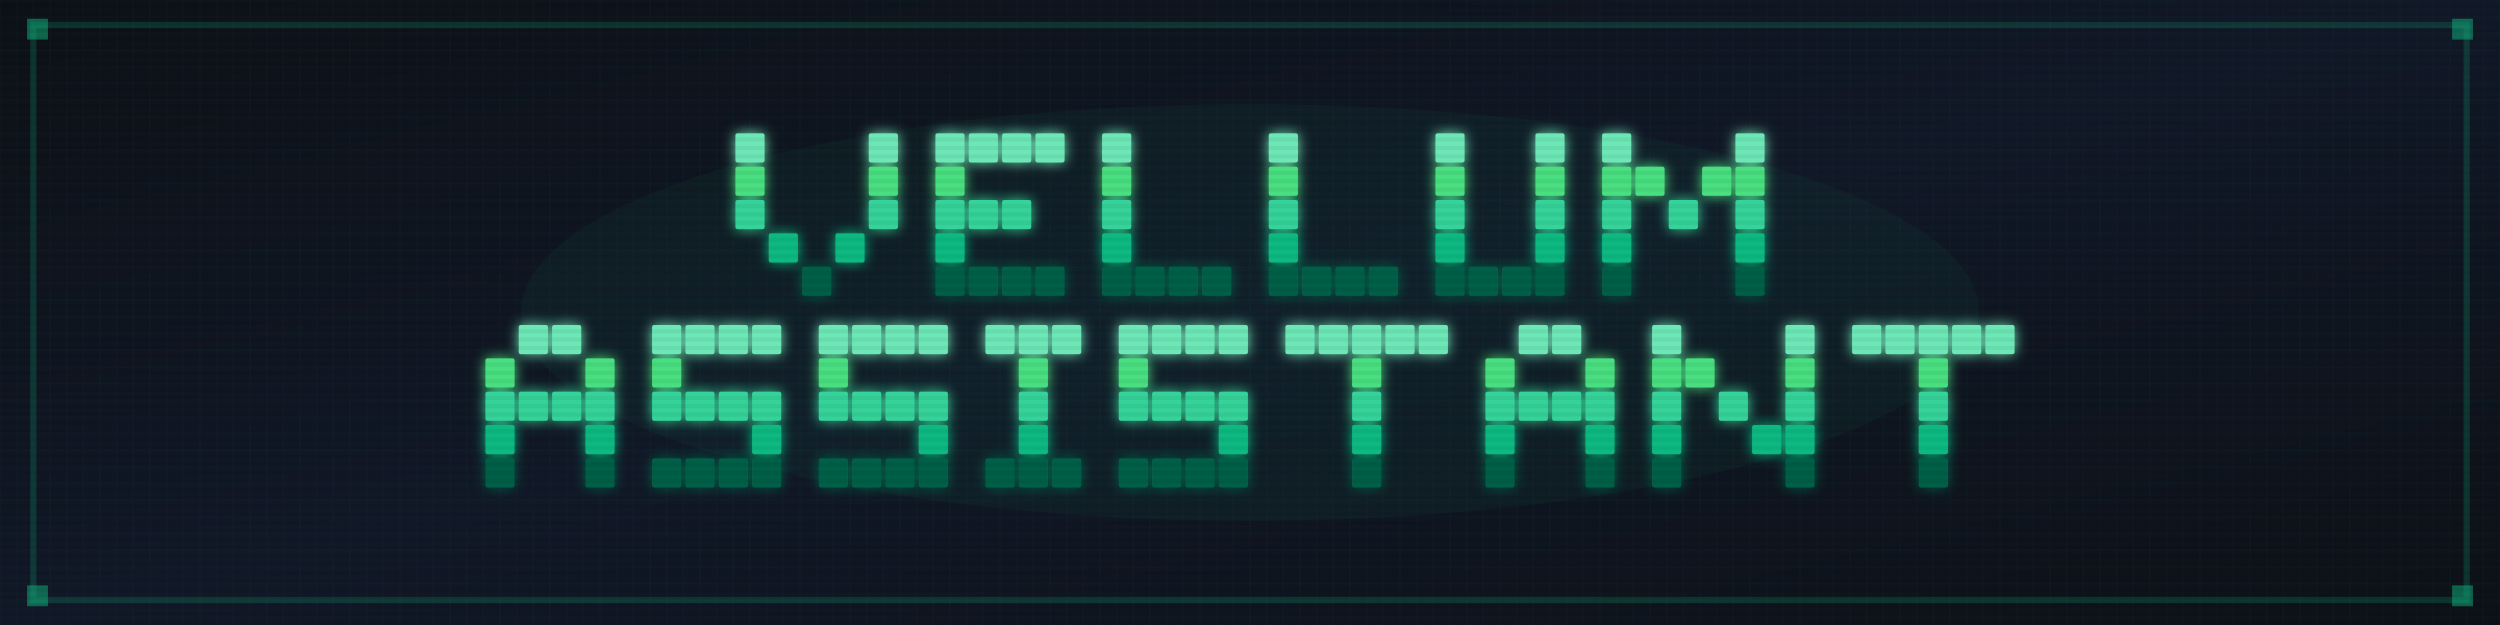
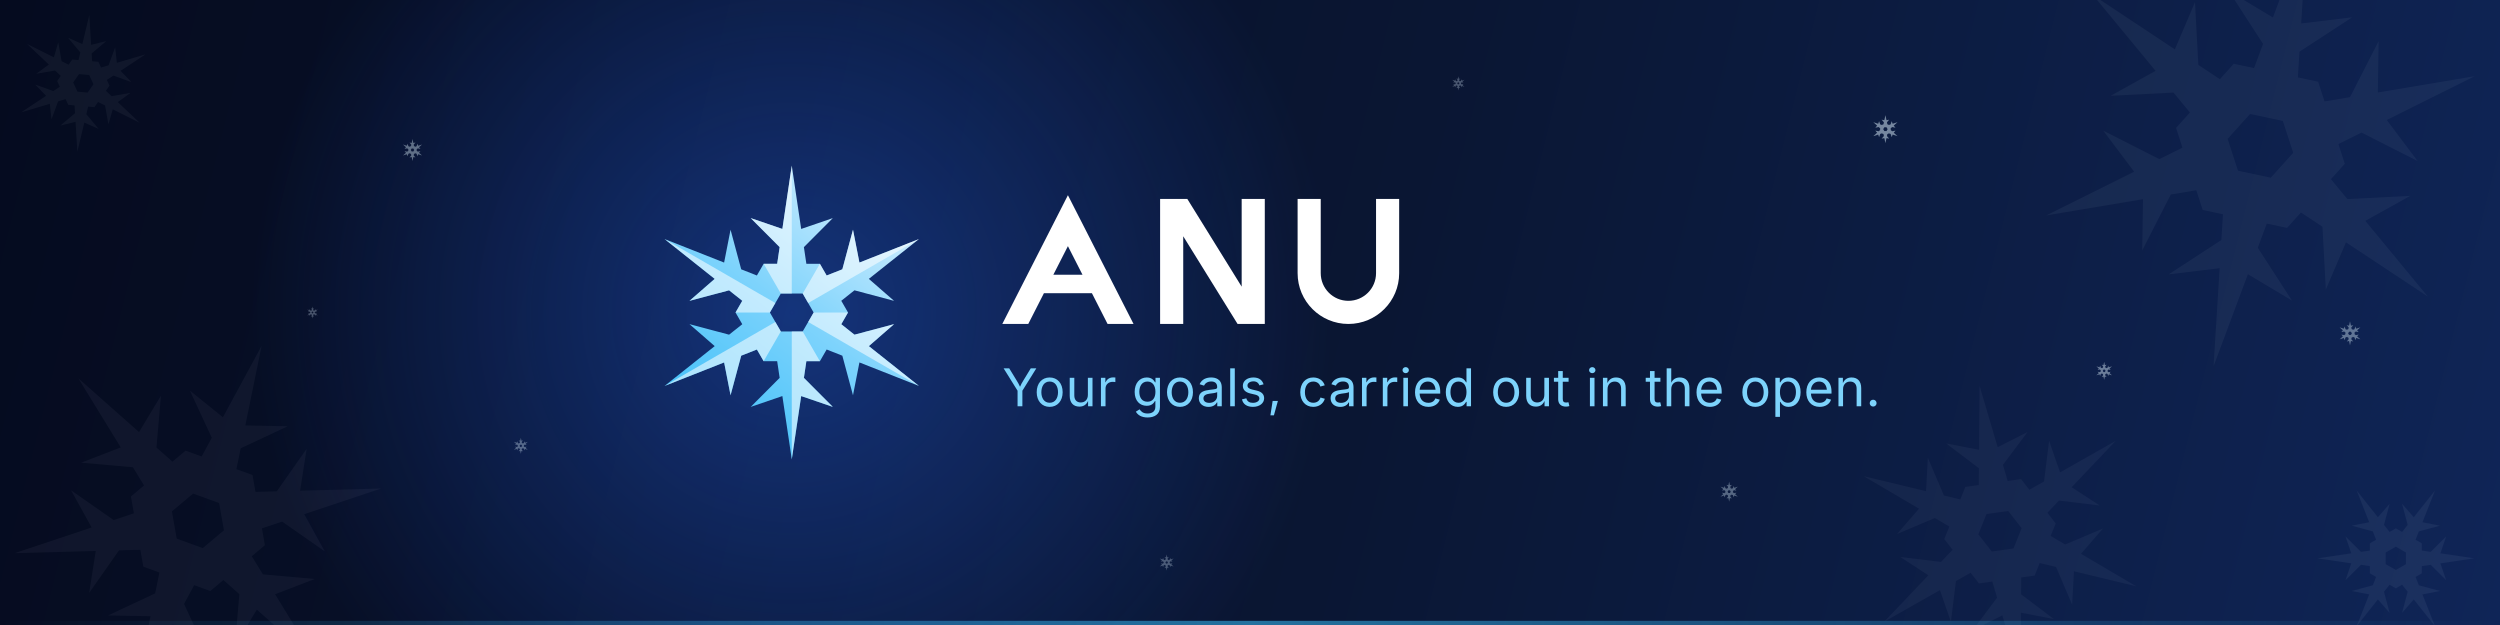
- <svg xmlns="http://www.w3.org/2000/svg" width="1200" height="300" viewBox="0 0 1200 300">
+ <svg xmlns="http://www.w3.org/2000/svg" width="1200" height="300" viewBox="0 0 1200 300" fill="none">
  <defs>
-     <linearGradient id="bgGrad" x1="0%" y1="0%" x2="100%" y2="100%">
-       <stop offset="0%" style="stop-color:#0D1117" />
-       <stop offset="50%" style="stop-color:#111827" />
-       <stop offset="100%" style="stop-color:#0D1117" />
+     <linearGradient id="banner-bg" x1="0" y1="0" x2="1200" y2="300" gradientUnits="userSpaceOnUse">
+       <stop offset="0" stop-color="#050B1F" />
+       <stop offset="0.55" stop-color="#0A1633" />
+       <stop offset="1" stop-color="#0F2557" />
    </linearGradient>
-     <filter id="glow">
-       <feGaussianBlur stdDeviation="3" result="blur" />
-       <feMerge>
-         <feMergeNode in="blur" />
-         <feMergeNode in="SourceGraphic" />
-       </feMerge>
-     </filter>
-     <pattern id="grid" x="0" y="0" width="8" height="8" patternUnits="userSpaceOnUse">
-       <rect width="8" height="8" fill="none" stroke="#10B981" stroke-width="0.3" opacity="0.07" />
-     </pattern>
-     <pattern id="scanlines" x="0" y="0" width="4" height="4" patternUnits="userSpaceOnUse">
-       <rect width="4" height="2" fill="transparent" />
-       <rect y="2" width="4" height="2" fill="#000" opacity="0.05" />
-     </pattern>
+     <radialGradient id="banner-glow" cx="380.1" cy="150" r="260" gradientUnits="userSpaceOnUse">
+       <stop offset="0" stop-color="#2563EB" stop-opacity="0.42" />
+       <stop offset="1" stop-color="#2563EB" stop-opacity="0" />
+     </radialGradient>
+     <linearGradient id="banner-rule" x1="0" y1="0" x2="1200" y2="0" gradientUnits="userSpaceOnUse">
+       <stop offset="0" stop-color="#38BDF8" stop-opacity="0" />
+       <stop offset="0.5" stop-color="#38BDF8" stop-opacity="0.55" />
+       <stop offset="1" stop-color="#38BDF8" stop-opacity="0" />
+     </linearGradient>
+     <linearGradient id="banner-mark" x1="16" y1="94" x2="84" y2="6" gradientUnits="userSpaceOnUse">
+       <stop offset="0" stop-color="#38BDF8" />
+       <stop offset="0.5" stop-color="#7DD3FC" />
+       <stop offset="1" stop-color="#E0F2FE" />
+     </linearGradient>
  </defs>
-   <rect width="1200" height="300" fill="url(#bgGrad)" />
-   <rect width="1200" height="300" fill="url(#grid)" />
-   <ellipse cx="600" cy="150" rx="350" ry="100" fill="#10B981" opacity="0.05" />
-   <rect x="16" y="12" width="1168" height="276" fill="none" stroke="#10B981" stroke-width="3" opacity="0.2" rx="0" />
-   <rect x="13" y="9" width="10" height="10" fill="#10B981" opacity="0.5" />
-   <rect x="1177" y="9" width="10" height="10" fill="#10B981" opacity="0.5" />
-   <rect x="13" y="281" width="10" height="10" fill="#10B981" opacity="0.5" />
-   <rect x="1177" y="281" width="10" height="10" fill="#10B981" opacity="0.5" />
-   <g filter="url(#glow)">
-     <rect x="353" y="64" width="14" height="14" fill="#6EE7B7" rx="1" />
-     <rect x="417" y="64" width="14" height="14" fill="#6EE7B7" rx="1" />
-     <rect x="449" y="64" width="14" height="14" fill="#6EE7B7" rx="1" />
-     <rect x="465" y="64" width="14" height="14" fill="#6EE7B7" rx="1" />
-     <rect x="481" y="64" width="14" height="14" fill="#6EE7B7" rx="1" />
-     <rect x="497" y="64" width="14" height="14" fill="#6EE7B7" rx="1" />
-     <rect x="529" y="64" width="14" height="14" fill="#6EE7B7" rx="1" />
-     <rect x="609" y="64" width="14" height="14" fill="#6EE7B7" rx="1" />
-     <rect x="689" y="64" width="14" height="14" fill="#6EE7B7" rx="1" />
-     <rect x="737" y="64" width="14" height="14" fill="#6EE7B7" rx="1" />
-     <rect x="769" y="64" width="14" height="14" fill="#6EE7B7" rx="1" />
-     <rect x="833" y="64" width="14" height="14" fill="#6EE7B7" rx="1" />
-     <rect x="353" y="80" width="14" height="14" fill="#4ADE80" rx="1" />
-     <rect x="417" y="80" width="14" height="14" fill="#4ADE80" rx="1" />
-     <rect x="449" y="80" width="14" height="14" fill="#4ADE80" rx="1" />
-     <rect x="529" y="80" width="14" height="14" fill="#4ADE80" rx="1" />
-     <rect x="609" y="80" width="14" height="14" fill="#4ADE80" rx="1" />
-     <rect x="689" y="80" width="14" height="14" fill="#4ADE80" rx="1" />
-     <rect x="737" y="80" width="14" height="14" fill="#4ADE80" rx="1" />
-     <rect x="769" y="80" width="14" height="14" fill="#4ADE80" rx="1" />
-     <rect x="785" y="80" width="14" height="14" fill="#4ADE80" rx="1" />
-     <rect x="817" y="80" width="14" height="14" fill="#4ADE80" rx="1" />
-     <rect x="833" y="80" width="14" height="14" fill="#4ADE80" rx="1" />
-     <rect x="353" y="96" width="14" height="14" fill="#34D399" rx="1" />
-     <rect x="417" y="96" width="14" height="14" fill="#34D399" rx="1" />
-     <rect x="449" y="96" width="14" height="14" fill="#34D399" rx="1" />
-     <rect x="465" y="96" width="14" height="14" fill="#34D399" rx="1" />
-     <rect x="481" y="96" width="14" height="14" fill="#34D399" rx="1" />
-     <rect x="529" y="96" width="14" height="14" fill="#34D399" rx="1" />
-     <rect x="609" y="96" width="14" height="14" fill="#34D399" rx="1" />
-     <rect x="689" y="96" width="14" height="14" fill="#34D399" rx="1" />
-     <rect x="737" y="96" width="14" height="14" fill="#34D399" rx="1" />
-     <rect x="769" y="96" width="14" height="14" fill="#34D399" rx="1" />
-     <rect x="801" y="96" width="14" height="14" fill="#34D399" rx="1" />
-     <rect x="833" y="96" width="14" height="14" fill="#34D399" rx="1" />
-     <rect x="369" y="112" width="14" height="14" fill="#10B981" rx="1" />
-     <rect x="401" y="112" width="14" height="14" fill="#10B981" rx="1" />
-     <rect x="449" y="112" width="14" height="14" fill="#10B981" rx="1" />
-     <rect x="529" y="112" width="14" height="14" fill="#10B981" rx="1" />
-     <rect x="609" y="112" width="14" height="14" fill="#10B981" rx="1" />
-     <rect x="689" y="112" width="14" height="14" fill="#10B981" rx="1" />
-     <rect x="737" y="112" width="14" height="14" fill="#10B981" rx="1" />
-     <rect x="769" y="112" width="14" height="14" fill="#10B981" rx="1" />
-     <rect x="833" y="112" width="14" height="14" fill="#10B981" rx="1" />
-     <rect x="385" y="128" width="14" height="14" fill="#065F46" rx="1" />
-     <rect x="449" y="128" width="14" height="14" fill="#065F46" rx="1" />
-     <rect x="465" y="128" width="14" height="14" fill="#065F46" rx="1" />
-     <rect x="481" y="128" width="14" height="14" fill="#065F46" rx="1" />
-     <rect x="497" y="128" width="14" height="14" fill="#065F46" rx="1" />
-     <rect x="529" y="128" width="14" height="14" fill="#065F46" rx="1" />
-     <rect x="545" y="128" width="14" height="14" fill="#065F46" rx="1" />
-     <rect x="561" y="128" width="14" height="14" fill="#065F46" rx="1" />
-     <rect x="577" y="128" width="14" height="14" fill="#065F46" rx="1" />
-     <rect x="609" y="128" width="14" height="14" fill="#065F46" rx="1" />
-     <rect x="625" y="128" width="14" height="14" fill="#065F46" rx="1" />
-     <rect x="641" y="128" width="14" height="14" fill="#065F46" rx="1" />
-     <rect x="657" y="128" width="14" height="14" fill="#065F46" rx="1" />
-     <rect x="689" y="128" width="14" height="14" fill="#065F46" rx="1" />
-     <rect x="705" y="128" width="14" height="14" fill="#065F46" rx="1" />
-     <rect x="721" y="128" width="14" height="14" fill="#065F46" rx="1" />
-     <rect x="737" y="128" width="14" height="14" fill="#065F46" rx="1" />
-     <rect x="769" y="128" width="14" height="14" fill="#065F46" rx="1" />
-     <rect x="833" y="128" width="14" height="14" fill="#065F46" rx="1" />
+   <rect width="1200" height="300" fill="url(#banner-bg)" />
+   <rect width="1200" height="300" fill="url(#banner-glow)" />
+   <path d="M9.3 73.5L25.34 60.76L17.26 53.72L29.94 57.1L34.16 53.75L32 50L34.16 46.25L29.94 42.9L17.26 46.28L25.34 39.24L9.3 26.5L28.35 34.02L30.41 23.51L33.82 36.18L38.84 38.16L41 34.41L45.33 34.41L46.12 29.08L36.86 19.79L46.99 23.26L50 3L53.01 23.26L63.14 19.79L53.88 29.08L54.67 34.41L59 34.41L61.16 38.16L66.18 36.18L69.59 23.51L71.65 34.02L90.7 26.5L74.66 39.24L82.74 46.28L70.06 42.9L65.84 46.25L68 50L65.84 53.75L70.06 57.1L82.74 53.72L74.66 60.76L90.7 73.5L71.65 65.98L69.59 76.49L66.18 63.82L61.16 61.84L59 65.59L54.67 65.59L53.88 70.92L63.14 80.21L53.01 76.74L50 97L46.99 76.74L36.86 80.21L46.12 70.92L45.33 65.59L41 65.59L38.84 61.84L33.82 63.82L30.41 76.49L28.35 65.98ZM43 50L46.5 56.06L53.5 56.06L57 50L53.5 43.94L46.5 43.94Z" fill="#E0F2FE" fill-opacity="0.05" transform="translate(1085 70) rotate(12) scale(2.3) translate(-50 -50)" />
+   <path d="M9.3 73.5L25.34 60.76L17.26 53.72L29.94 57.1L34.16 53.75L32 50L34.16 46.25L29.94 42.9L17.26 46.28L25.34 39.24L9.3 26.5L28.35 34.02L30.41 23.51L33.82 36.18L38.84 38.16L41 34.41L45.33 34.41L46.12 29.08L36.86 19.79L46.99 23.26L50 3L53.01 23.26L63.14 19.79L53.88 29.08L54.67 34.41L59 34.41L61.16 38.16L66.18 36.18L69.59 23.51L71.65 34.02L90.7 26.5L74.66 39.24L82.74 46.28L70.06 42.9L65.84 46.25L68 50L65.84 53.75L70.06 57.1L82.74 53.72L74.66 60.76L90.7 73.5L71.65 65.98L69.59 76.49L66.18 63.82L61.16 61.84L59 65.59L54.67 65.59L53.88 70.92L63.14 80.21L53.01 76.74L50 97L46.99 76.74L36.86 80.21L46.12 70.92L45.33 65.59L41 65.59L38.84 61.84L33.82 63.82L30.41 76.49L28.35 65.98ZM43 50L46.5 56.06L53.5 56.06L57 50L53.5 43.94L46.5 43.94Z" fill="#E0F2FE" fill-opacity="0.045" transform="translate(960 255) rotate(-8) scale(1.5) translate(-50 -50)" />
+   <path d="M9.3 73.5L25.34 60.76L17.26 53.72L29.94 57.1L34.16 53.75L32 50L34.16 46.25L29.94 42.9L17.26 46.28L25.34 39.24L9.3 26.5L28.35 34.02L30.41 23.51L33.82 36.18L38.84 38.16L41 34.41L45.33 34.41L46.12 29.08L36.86 19.79L46.99 23.26L50 3L53.01 23.26L63.14 19.79L53.88 29.08L54.67 34.41L59 34.41L61.16 38.16L66.18 36.18L69.59 23.51L71.65 34.02L90.7 26.5L74.66 39.24L82.74 46.28L70.06 42.9L65.84 46.25L68 50L65.84 53.75L70.06 57.1L82.74 53.72L74.66 60.76L90.7 73.5L71.65 65.98L69.59 76.49L66.18 63.82L61.16 61.84L59 65.59L54.67 65.59L53.88 70.92L63.14 80.21L53.01 76.74L50 97L46.99 76.74L36.86 80.21L46.12 70.92L45.33 65.59L41 65.59L38.84 61.84L33.82 63.82L30.41 76.49L28.35 65.98ZM43 50L46.5 56.06L53.5 56.06L57 50L53.5 43.94L46.5 43.94Z" fill="#E0F2FE" fill-opacity="0.045" transform="translate(95 250) rotate(20) scale(1.9) translate(-50 -50)" />
+   <path d="M9.3 73.5L25.34 60.76L17.26 53.72L29.94 57.1L34.16 53.75L32 50L34.16 46.25L29.94 42.9L17.26 46.28L25.34 39.24L9.3 26.5L28.35 34.02L30.41 23.51L33.82 36.18L38.84 38.16L41 34.41L45.33 34.41L46.12 29.08L36.86 19.79L46.99 23.26L50 3L53.01 23.26L63.14 19.79L53.88 29.08L54.67 34.41L59 34.41L61.16 38.16L66.18 36.18L69.59 23.51L71.65 34.02L90.7 26.5L74.66 39.24L82.74 46.28L70.06 42.9L65.84 46.25L68 50L65.84 53.75L70.06 57.1L82.74 53.72L74.66 60.76L90.7 73.5L71.65 65.98L69.59 76.49L66.18 63.82L61.16 61.84L59 65.59L54.67 65.59L53.88 70.92L63.14 80.21L53.01 76.74L50 97L46.99 76.74L36.86 80.21L46.12 70.92L45.33 65.59L41 65.59L38.84 61.84L33.82 63.82L30.41 76.49L28.35 65.98ZM43 50L46.5 56.06L53.5 56.06L57 50L53.5 43.94L46.5 43.94Z" fill="#E0F2FE" fill-opacity="0.06" transform="translate(1150 268) rotate(30) scale(0.8) translate(-50 -50)" />
+   <path d="M9.3 73.5L25.34 60.76L17.26 53.72L29.94 57.1L34.16 53.75L32 50L34.16 46.25L29.94 42.9L17.26 46.28L25.34 39.24L9.3 26.5L28.35 34.02L30.41 23.51L33.82 36.18L38.84 38.16L41 34.41L45.33 34.41L46.12 29.08L36.86 19.79L46.99 23.26L50 3L53.01 23.26L63.14 19.79L53.88 29.08L54.67 34.41L59 34.41L61.16 38.16L66.18 36.18L69.59 23.51L71.65 34.02L90.7 26.5L74.66 39.24L82.74 46.28L70.06 42.9L65.84 46.25L68 50L65.84 53.75L70.06 57.1L82.74 53.72L74.66 60.76L90.7 73.5L71.65 65.98L69.59 76.49L66.18 63.82L61.16 61.84L59 65.59L54.67 65.59L53.88 70.92L63.14 80.21L53.01 76.74L50 97L46.99 76.74L36.86 80.21L46.12 70.92L45.33 65.59L41 65.59L38.84 61.84L33.82 63.82L30.41 76.49L28.35 65.98ZM43 50L46.5 56.06L53.5 56.06L57 50L53.5 43.94L46.5 43.94Z" fill="#E0F2FE" fill-opacity="0.05" transform="translate(40 40) rotate(5) scale(0.7) translate(-50 -50)" />
+   <path d="M8.43 26L25.24 31.46L28.35 22.5L32.25 33.74L39.1 35.97L40.5 33.55L43.3 33.55L44.8 26.49L37.01 17.5L46.33 19.29L50 2L53.67 19.29L62.99 17.5L55.2 26.49L56.7 33.55L59.5 33.55L60.9 35.97L67.75 33.74L71.65 22.5L74.76 31.46L91.57 26L78.43 37.83L84.64 45L72.96 42.75L67.6 47.58L69 50L67.6 52.42L72.96 57.25L84.64 55L78.43 62.17L91.57 74L74.76 68.54L71.65 77.5L67.75 66.26L60.9 64.03L59.5 66.45L56.7 66.45L55.2 73.51L62.99 82.5L53.67 80.71L50 98L46.33 80.71L37.01 82.5L44.8 73.51L43.3 66.45L40.5 66.45L39.1 64.03L32.25 66.26L28.35 77.5L25.24 68.54L8.43 74L21.57 62.17L15.36 55L27.04 57.25L32.4 52.42L31 50L32.4 47.58L27.04 42.75L15.36 45L21.57 37.83ZM42.5 50L46.25 56.5L53.75 56.5L57.5 50L53.75 43.5L46.25 43.5Z" fill="#E0F2FE" fill-opacity="0.5" transform="translate(905 62) scale(0.14) translate(-50 -50)" />
+   <path d="M8.43 26L25.24 31.46L28.35 22.5L32.25 33.74L39.1 35.97L40.5 33.55L43.3 33.55L44.8 26.49L37.01 17.5L46.33 19.29L50 2L53.67 19.29L62.99 17.5L55.2 26.49L56.7 33.55L59.5 33.55L60.9 35.97L67.75 33.74L71.65 22.5L74.76 31.46L91.57 26L78.43 37.83L84.64 45L72.96 42.75L67.6 47.58L69 50L67.6 52.42L72.96 57.25L84.64 55L78.43 62.17L91.57 74L74.76 68.54L71.65 77.5L67.75 66.26L60.9 64.03L59.5 66.45L56.7 66.45L55.2 73.51L62.99 82.5L53.67 80.71L50 98L46.33 80.71L37.01 82.5L44.8 73.51L43.3 66.45L40.5 66.45L39.1 64.03L32.25 66.26L28.35 77.5L25.24 68.54L8.43 74L21.57 62.17L15.36 55L27.04 57.25L32.4 52.42L31 50L32.4 47.58L27.04 42.75L15.36 45L21.57 37.83ZM42.5 50L46.25 56.5L53.75 56.5L57.5 50L53.75 43.5L46.25 43.5Z" fill="#E0F2FE" fill-opacity="0.45" transform="translate(1010 178) scale(0.09) translate(-50 -50)" />
+   <path d="M8.43 26L25.24 31.46L28.35 22.5L32.25 33.74L39.1 35.97L40.5 33.55L43.3 33.55L44.8 26.49L37.01 17.5L46.33 19.29L50 2L53.67 19.29L62.99 17.5L55.2 26.49L56.7 33.55L59.5 33.55L60.9 35.97L67.75 33.74L71.65 22.5L74.76 31.46L91.57 26L78.43 37.83L84.64 45L72.96 42.75L67.6 47.58L69 50L67.6 52.42L72.96 57.25L84.64 55L78.43 62.17L91.57 74L74.76 68.54L71.65 77.5L67.75 66.26L60.9 64.03L59.5 66.45L56.7 66.45L55.2 73.51L62.99 82.5L53.67 80.71L50 98L46.33 80.71L37.01 82.5L44.8 73.51L43.3 66.45L40.5 66.45L39.1 64.03L32.25 66.26L28.35 77.5L25.24 68.54L8.43 74L21.57 62.17L15.36 55L27.04 57.25L32.4 52.42L31 50L32.4 47.58L27.04 42.75L15.36 45L21.57 37.83ZM42.5 50L46.25 56.5L53.75 56.5L57.5 50L53.75 43.5L46.25 43.5Z" fill="#E0F2FE" fill-opacity="0.35" transform="translate(830 236) scale(0.1) translate(-50 -50)" />
+   <path d="M8.43 26L25.24 31.46L28.35 22.5L32.25 33.74L39.1 35.97L40.5 33.55L43.3 33.55L44.8 26.49L37.01 17.5L46.33 19.29L50 2L53.67 19.29L62.99 17.5L55.2 26.49L56.7 33.55L59.5 33.55L60.9 35.97L67.75 33.74L71.65 22.5L74.76 31.46L91.57 26L78.43 37.83L84.64 45L72.96 42.75L67.6 47.58L69 50L67.6 52.42L72.96 57.25L84.64 55L78.43 62.17L91.57 74L74.76 68.54L71.65 77.5L67.75 66.26L60.9 64.03L59.5 66.45L56.7 66.45L55.2 73.51L62.99 82.5L53.67 80.71L50 98L46.33 80.71L37.01 82.5L44.8 73.51L43.3 66.45L40.5 66.45L39.1 64.03L32.25 66.26L28.35 77.5L25.24 68.54L8.43 74L21.57 62.17L15.36 55L27.04 57.25L32.4 52.42L31 50L32.4 47.58L27.04 42.75L15.36 45L21.57 37.83ZM42.5 50L46.25 56.5L53.75 56.5L57.5 50L53.75 43.5L46.25 43.5Z" fill="#E0F2FE" fill-opacity="0.4" transform="translate(198 72) scale(0.11) translate(-50 -50)" />
+   <path d="M8.43 26L25.24 31.46L28.35 22.5L32.25 33.74L39.1 35.97L40.5 33.55L43.3 33.55L44.8 26.49L37.01 17.5L46.33 19.29L50 2L53.67 19.29L62.99 17.5L55.2 26.49L56.7 33.55L59.5 33.55L60.9 35.97L67.75 33.74L71.65 22.5L74.76 31.46L91.57 26L78.43 37.83L84.64 45L72.96 42.75L67.6 47.58L69 50L67.6 52.42L72.96 57.25L84.64 55L78.43 62.17L91.57 74L74.76 68.54L71.65 77.5L67.75 66.26L60.9 64.03L59.5 66.45L56.7 66.45L55.2 73.51L62.99 82.5L53.67 80.71L50 98L46.33 80.71L37.01 82.5L44.8 73.51L43.3 66.45L40.5 66.45L39.1 64.03L32.25 66.26L28.35 77.5L25.24 68.54L8.43 74L21.57 62.17L15.36 55L27.04 57.25L32.4 52.42L31 50L32.4 47.58L27.04 42.75L15.36 45L21.57 37.83ZM42.5 50L46.25 56.5L53.75 56.5L57.5 50L53.75 43.5L46.25 43.5Z" fill="#E0F2FE" fill-opacity="0.35" transform="translate(250 214) scale(0.08) translate(-50 -50)" />
+   <path d="M8.43 26L25.24 31.46L28.35 22.5L32.25 33.74L39.1 35.97L40.5 33.55L43.3 33.55L44.8 26.49L37.01 17.5L46.33 19.29L50 2L53.67 19.29L62.99 17.5L55.2 26.49L56.7 33.55L59.5 33.55L60.9 35.97L67.75 33.74L71.65 22.5L74.76 31.46L91.57 26L78.43 37.83L84.64 45L72.96 42.75L67.6 47.58L69 50L67.6 52.42L72.96 57.25L84.64 55L78.43 62.17L91.57 74L74.76 68.54L71.65 77.5L67.75 66.26L60.9 64.03L59.5 66.45L56.7 66.45L55.2 73.51L62.99 82.5L53.67 80.71L50 98L46.33 80.71L37.01 82.5L44.8 73.51L43.3 66.45L40.5 66.45L39.1 64.03L32.25 66.26L28.35 77.5L25.24 68.54L8.43 74L21.57 62.17L15.36 55L27.04 57.25L32.4 52.42L31 50L32.4 47.58L27.04 42.75L15.36 45L21.57 37.83ZM42.5 50L46.25 56.5L53.75 56.5L57.5 50L53.75 43.5L46.25 43.5Z" fill="#E0F2FE" fill-opacity="0.4" transform="translate(1128 160) scale(0.12) translate(-50 -50)" />
+   <path d="M8.43 26L25.24 31.46L28.35 22.5L32.25 33.74L39.1 35.97L40.5 33.55L43.3 33.55L44.8 26.49L37.01 17.5L46.33 19.29L50 2L53.67 19.29L62.99 17.5L55.2 26.49L56.7 33.55L59.5 33.55L60.9 35.97L67.75 33.74L71.65 22.5L74.76 31.46L91.57 26L78.43 37.83L84.64 45L72.96 42.75L67.6 47.58L69 50L67.6 52.42L72.96 57.25L84.64 55L78.43 62.17L91.57 74L74.76 68.54L71.65 77.5L67.75 66.26L60.9 64.03L59.5 66.45L56.7 66.45L55.2 73.51L62.99 82.5L53.67 80.71L50 98L46.33 80.71L37.01 82.5L44.8 73.51L43.3 66.45L40.5 66.45L39.1 64.03L32.25 66.26L28.35 77.5L25.24 68.54L8.43 74L21.57 62.17L15.36 55L27.04 57.25L32.4 52.42L31 50L32.4 47.58L27.04 42.75L15.36 45L21.57 37.83ZM42.5 50L46.25 56.5L53.75 56.5L57.5 50L53.75 43.5L46.25 43.5Z" fill="#E0F2FE" fill-opacity="0.3" transform="translate(700 40) scale(0.07) translate(-50 -50)" />
+   <path d="M8.43 26L25.24 31.46L28.35 22.5L32.25 33.74L39.1 35.97L40.5 33.55L43.3 33.55L44.8 26.49L37.01 17.5L46.33 19.29L50 2L53.67 19.29L62.99 17.5L55.2 26.49L56.7 33.55L59.5 33.55L60.9 35.97L67.75 33.74L71.65 22.5L74.76 31.46L91.57 26L78.43 37.83L84.64 45L72.96 42.75L67.6 47.58L69 50L67.6 52.42L72.96 57.25L84.64 55L78.43 62.17L91.57 74L74.76 68.54L71.65 77.5L67.75 66.26L60.9 64.03L59.5 66.45L56.7 66.45L55.2 73.51L62.99 82.5L53.67 80.71L50 98L46.33 80.71L37.01 82.5L44.8 73.51L43.3 66.45L40.5 66.45L39.1 64.03L32.25 66.26L28.35 77.5L25.24 68.54L8.43 74L21.57 62.17L15.36 55L27.04 57.25L32.4 52.42L31 50L32.4 47.58L27.04 42.75L15.36 45L21.57 37.83ZM42.5 50L46.25 56.5L53.75 56.5L57.5 50L53.75 43.5L46.25 43.5Z" fill="#E0F2FE" fill-opacity="0.3" transform="translate(560 270) scale(0.08) translate(-50 -50)" />
+   <path d="M8.43 26L25.24 31.46L28.35 22.5L32.25 33.74L39.1 35.97L40.5 33.55L43.3 33.55L44.8 26.49L37.01 17.5L46.33 19.29L50 2L53.67 19.29L62.99 17.5L55.2 26.49L56.7 33.55L59.5 33.55L60.9 35.97L67.75 33.74L71.65 22.5L74.76 31.46L91.57 26L78.43 37.83L84.64 45L72.96 42.75L67.6 47.58L69 50L67.6 52.42L72.96 57.25L84.64 55L78.43 62.17L91.57 74L74.76 68.54L71.65 77.5L67.75 66.26L60.9 64.03L59.5 66.45L56.7 66.45L55.2 73.51L62.99 82.5L53.67 80.71L50 98L46.33 80.71L37.01 82.5L44.8 73.51L43.3 66.45L40.5 66.45L39.1 64.03L32.25 66.26L28.35 77.5L25.24 68.54L8.43 74L21.57 62.17L15.36 55L27.04 57.25L32.4 52.42L31 50L32.4 47.58L27.04 42.75L15.36 45L21.57 37.83ZM42.5 50L46.25 56.5L53.75 56.5L57.5 50L53.75 43.5L46.25 43.5Z" fill="#E0F2FE" fill-opacity="0.3" transform="translate(150 150) scale(0.06) translate(-50 -50)" />
+   <rect y="298" width="1200" height="2" fill="url(#banner-rule)" />
+   <g transform="translate(305.05 75.00) scale(1.5)">
+     <path d="M9.3 73.5L25.34 60.76L17.26 53.72L29.94 57.1L34.16 53.75L32 50L34.16 46.25L29.94 42.9L17.26 46.28L25.34 39.24L9.3 26.5L28.35 34.02L30.41 23.51L33.82 36.18L38.84 38.16L41 34.41L45.33 34.41L46.12 29.08L36.86 19.79L46.99 23.26L50 3L53.01 23.26L63.14 19.79L53.88 29.08L54.67 34.41L59 34.41L61.16 38.16L66.18 36.18L69.59 23.51L71.65 34.02L90.7 26.5L74.66 39.24L82.74 46.28L70.06 42.9L65.84 46.25L68 50L65.84 53.75L70.06 57.1L82.74 53.72L74.66 60.76L90.7 73.5L71.65 65.98L69.59 76.49L66.18 63.82L61.16 61.84L59 65.59L54.67 65.59L53.88 70.92L63.14 80.21L53.01 76.74L50 97L46.99 76.74L36.86 80.21L46.12 70.92L45.33 65.59L41 65.59L38.84 61.84L33.82 63.82L30.41 76.49L28.35 65.98ZM43 50L46.5 56.06L53.5 56.06L57 50L53.5 43.94L46.5 43.94Z" fill="url(#banner-mark)" />
+     <path d="M9.3 73.5L27.74 62.85L30.95 61L36.5 57.79L43.07 54L44.75 53.03L46.5 56.06L45.38 58L44.44 59.63L41 65.59L38.84 61.84L33.82 63.82L30.41 76.49L28.35 65.98ZM9.3 26.5L9.3 26.5L30.95 39L36.5 42.21L43.07 46L44.75 46.97L43 50L32 50L34.16 46.25L29.94 42.9L17.26 46.28L25.34 39.24ZM36.86 19.79L46.99 23.26L50 3L50 43.94L46.5 43.94L45.38 42L41 34.41L45.33 34.41L46.12 29.08ZM50 56.06L53.5 56.06L54.62 58L55.56 59.63L55.56 59.63L59 65.59L54.67 65.59L53.88 70.92L63.14 80.21L53.01 76.74L50 97ZM53.5 43.94L55.56 40.37L59 34.41L61.16 38.16L66.18 36.18L69.59 23.51L71.65 34.02L90.7 26.5L72.26 37.15L69.05 39L63.5 42.21L56.93 46L55.25 46.97ZM55.25 53.03L57 50L68 50L65.84 53.75L70.06 57.1L82.74 53.72L74.66 60.76L90.7 73.5L72.26 62.85L69.05 61L63.5 57.79L56.93 54Z" fill="#FFFFFF" fill-opacity="0.55" />
  </g>
-   <g filter="url(#glow)">
-     <rect x="249" y="156" width="14" height="14" fill="#6EE7B7" rx="1" />
-     <rect x="265" y="156" width="14" height="14" fill="#6EE7B7" rx="1" />
-     <rect x="313" y="156" width="14" height="14" fill="#6EE7B7" rx="1" />
-     <rect x="329" y="156" width="14" height="14" fill="#6EE7B7" rx="1" />
-     <rect x="345" y="156" width="14" height="14" fill="#6EE7B7" rx="1" />
-     <rect x="361" y="156" width="14" height="14" fill="#6EE7B7" rx="1" />
-     <rect x="393" y="156" width="14" height="14" fill="#6EE7B7" rx="1" />
-     <rect x="409" y="156" width="14" height="14" fill="#6EE7B7" rx="1" />
-     <rect x="425" y="156" width="14" height="14" fill="#6EE7B7" rx="1" />
-     <rect x="441" y="156" width="14" height="14" fill="#6EE7B7" rx="1" />
-     <rect x="473" y="156" width="14" height="14" fill="#6EE7B7" rx="1" />
-     <rect x="489" y="156" width="14" height="14" fill="#6EE7B7" rx="1" />
-     <rect x="505" y="156" width="14" height="14" fill="#6EE7B7" rx="1" />
-     <rect x="537" y="156" width="14" height="14" fill="#6EE7B7" rx="1" />
-     <rect x="553" y="156" width="14" height="14" fill="#6EE7B7" rx="1" />
-     <rect x="569" y="156" width="14" height="14" fill="#6EE7B7" rx="1" />
-     <rect x="585" y="156" width="14" height="14" fill="#6EE7B7" rx="1" />
-     <rect x="617" y="156" width="14" height="14" fill="#6EE7B7" rx="1" />
-     <rect x="633" y="156" width="14" height="14" fill="#6EE7B7" rx="1" />
-     <rect x="649" y="156" width="14" height="14" fill="#6EE7B7" rx="1" />
-     <rect x="665" y="156" width="14" height="14" fill="#6EE7B7" rx="1" />
-     <rect x="681" y="156" width="14" height="14" fill="#6EE7B7" rx="1" />
-     <rect x="729" y="156" width="14" height="14" fill="#6EE7B7" rx="1" />
-     <rect x="745" y="156" width="14" height="14" fill="#6EE7B7" rx="1" />
-     <rect x="793" y="156" width="14" height="14" fill="#6EE7B7" rx="1" />
-     <rect x="857" y="156" width="14" height="14" fill="#6EE7B7" rx="1" />
-     <rect x="889" y="156" width="14" height="14" fill="#6EE7B7" rx="1" />
-     <rect x="905" y="156" width="14" height="14" fill="#6EE7B7" rx="1" />
-     <rect x="921" y="156" width="14" height="14" fill="#6EE7B7" rx="1" />
-     <rect x="937" y="156" width="14" height="14" fill="#6EE7B7" rx="1" />
-     <rect x="953" y="156" width="14" height="14" fill="#6EE7B7" rx="1" />
-     <rect x="233" y="172" width="14" height="14" fill="#4ADE80" rx="1" />
-     <rect x="281" y="172" width="14" height="14" fill="#4ADE80" rx="1" />
-     <rect x="313" y="172" width="14" height="14" fill="#4ADE80" rx="1" />
-     <rect x="393" y="172" width="14" height="14" fill="#4ADE80" rx="1" />
-     <rect x="489" y="172" width="14" height="14" fill="#4ADE80" rx="1" />
-     <rect x="537" y="172" width="14" height="14" fill="#4ADE80" rx="1" />
-     <rect x="649" y="172" width="14" height="14" fill="#4ADE80" rx="1" />
-     <rect x="713" y="172" width="14" height="14" fill="#4ADE80" rx="1" />
-     <rect x="761" y="172" width="14" height="14" fill="#4ADE80" rx="1" />
-     <rect x="793" y="172" width="14" height="14" fill="#4ADE80" rx="1" />
-     <rect x="809" y="172" width="14" height="14" fill="#4ADE80" rx="1" />
-     <rect x="857" y="172" width="14" height="14" fill="#4ADE80" rx="1" />
-     <rect x="921" y="172" width="14" height="14" fill="#4ADE80" rx="1" />
-     <rect x="233" y="188" width="14" height="14" fill="#34D399" rx="1" />
-     <rect x="249" y="188" width="14" height="14" fill="#34D399" rx="1" />
-     <rect x="265" y="188" width="14" height="14" fill="#34D399" rx="1" />
-     <rect x="281" y="188" width="14" height="14" fill="#34D399" rx="1" />
-     <rect x="313" y="188" width="14" height="14" fill="#34D399" rx="1" />
-     <rect x="329" y="188" width="14" height="14" fill="#34D399" rx="1" />
-     <rect x="345" y="188" width="14" height="14" fill="#34D399" rx="1" />
-     <rect x="361" y="188" width="14" height="14" fill="#34D399" rx="1" />
-     <rect x="393" y="188" width="14" height="14" fill="#34D399" rx="1" />
-     <rect x="409" y="188" width="14" height="14" fill="#34D399" rx="1" />
-     <rect x="425" y="188" width="14" height="14" fill="#34D399" rx="1" />
-     <rect x="441" y="188" width="14" height="14" fill="#34D399" rx="1" />
-     <rect x="489" y="188" width="14" height="14" fill="#34D399" rx="1" />
-     <rect x="537" y="188" width="14" height="14" fill="#34D399" rx="1" />
-     <rect x="553" y="188" width="14" height="14" fill="#34D399" rx="1" />
-     <rect x="569" y="188" width="14" height="14" fill="#34D399" rx="1" />
-     <rect x="585" y="188" width="14" height="14" fill="#34D399" rx="1" />
-     <rect x="649" y="188" width="14" height="14" fill="#34D399" rx="1" />
-     <rect x="713" y="188" width="14" height="14" fill="#34D399" rx="1" />
-     <rect x="729" y="188" width="14" height="14" fill="#34D399" rx="1" />
-     <rect x="745" y="188" width="14" height="14" fill="#34D399" rx="1" />
-     <rect x="761" y="188" width="14" height="14" fill="#34D399" rx="1" />
-     <rect x="793" y="188" width="14" height="14" fill="#34D399" rx="1" />
-     <rect x="825" y="188" width="14" height="14" fill="#34D399" rx="1" />
-     <rect x="857" y="188" width="14" height="14" fill="#34D399" rx="1" />
-     <rect x="921" y="188" width="14" height="14" fill="#34D399" rx="1" />
-     <rect x="233" y="204" width="14" height="14" fill="#10B981" rx="1" />
-     <rect x="281" y="204" width="14" height="14" fill="#10B981" rx="1" />
-     <rect x="361" y="204" width="14" height="14" fill="#10B981" rx="1" />
-     <rect x="441" y="204" width="14" height="14" fill="#10B981" rx="1" />
-     <rect x="489" y="204" width="14" height="14" fill="#10B981" rx="1" />
-     <rect x="585" y="204" width="14" height="14" fill="#10B981" rx="1" />
-     <rect x="649" y="204" width="14" height="14" fill="#10B981" rx="1" />
-     <rect x="713" y="204" width="14" height="14" fill="#10B981" rx="1" />
-     <rect x="761" y="204" width="14" height="14" fill="#10B981" rx="1" />
-     <rect x="793" y="204" width="14" height="14" fill="#10B981" rx="1" />
-     <rect x="841" y="204" width="14" height="14" fill="#10B981" rx="1" />
-     <rect x="857" y="204" width="14" height="14" fill="#10B981" rx="1" />
-     <rect x="921" y="204" width="14" height="14" fill="#10B981" rx="1" />
-     <rect x="233" y="220" width="14" height="14" fill="#065F46" rx="1" />
-     <rect x="281" y="220" width="14" height="14" fill="#065F46" rx="1" />
-     <rect x="313" y="220" width="14" height="14" fill="#065F46" rx="1" />
-     <rect x="329" y="220" width="14" height="14" fill="#065F46" rx="1" />
-     <rect x="345" y="220" width="14" height="14" fill="#065F46" rx="1" />
-     <rect x="361" y="220" width="14" height="14" fill="#065F46" rx="1" />
-     <rect x="393" y="220" width="14" height="14" fill="#065F46" rx="1" />
-     <rect x="409" y="220" width="14" height="14" fill="#065F46" rx="1" />
-     <rect x="425" y="220" width="14" height="14" fill="#065F46" rx="1" />
-     <rect x="441" y="220" width="14" height="14" fill="#065F46" rx="1" />
-     <rect x="473" y="220" width="14" height="14" fill="#065F46" rx="1" />
-     <rect x="489" y="220" width="14" height="14" fill="#065F46" rx="1" />
-     <rect x="505" y="220" width="14" height="14" fill="#065F46" rx="1" />
-     <rect x="537" y="220" width="14" height="14" fill="#065F46" rx="1" />
-     <rect x="553" y="220" width="14" height="14" fill="#065F46" rx="1" />
-     <rect x="569" y="220" width="14" height="14" fill="#065F46" rx="1" />
-     <rect x="585" y="220" width="14" height="14" fill="#065F46" rx="1" />
-     <rect x="649" y="220" width="14" height="14" fill="#065F46" rx="1" />
-     <rect x="713" y="220" width="14" height="14" fill="#065F46" rx="1" />
-     <rect x="761" y="220" width="14" height="14" fill="#065F46" rx="1" />
-     <rect x="793" y="220" width="14" height="14" fill="#065F46" rx="1" />
-     <rect x="857" y="220" width="14" height="14" fill="#065F46" rx="1" />
-     <rect x="921" y="220" width="14" height="14" fill="#065F46" rx="1" />
-   </g>
-   <rect width="1200" height="300" fill="url(#scanlines)" />
+   <path d="M0 40L21 -1.2L42 40L33.69 40L28.68 30.16L13.32 30.16L8.31 40ZM16.34 24.24L25.66 24.24L21 15.1ZM50.5 0L57.9 0L57.9 40L50.5 40ZM76.6 0L84 0L84 40L76.6 40ZM50.5 0L59.21 0L84 40L75.29 40ZM94.5 0H101.9V23.75A8.85 8.85 0 0 0 119.6 23.75V0H127V23.75A16.25 16.25 0 0 1 94.5 23.75Z" fill="#FFFFFF" transform="translate(481.10 95.50) scale(1.5)" />
+   <text x="481.10" y="195.00" fill="#7DD3FC" font-family="'DM Sans', Inter, 'Segoe UI', system-ui, sans-serif" font-size="25" letter-spacing="0.2">Your goals, carried out in the open.</text>
</svg>
